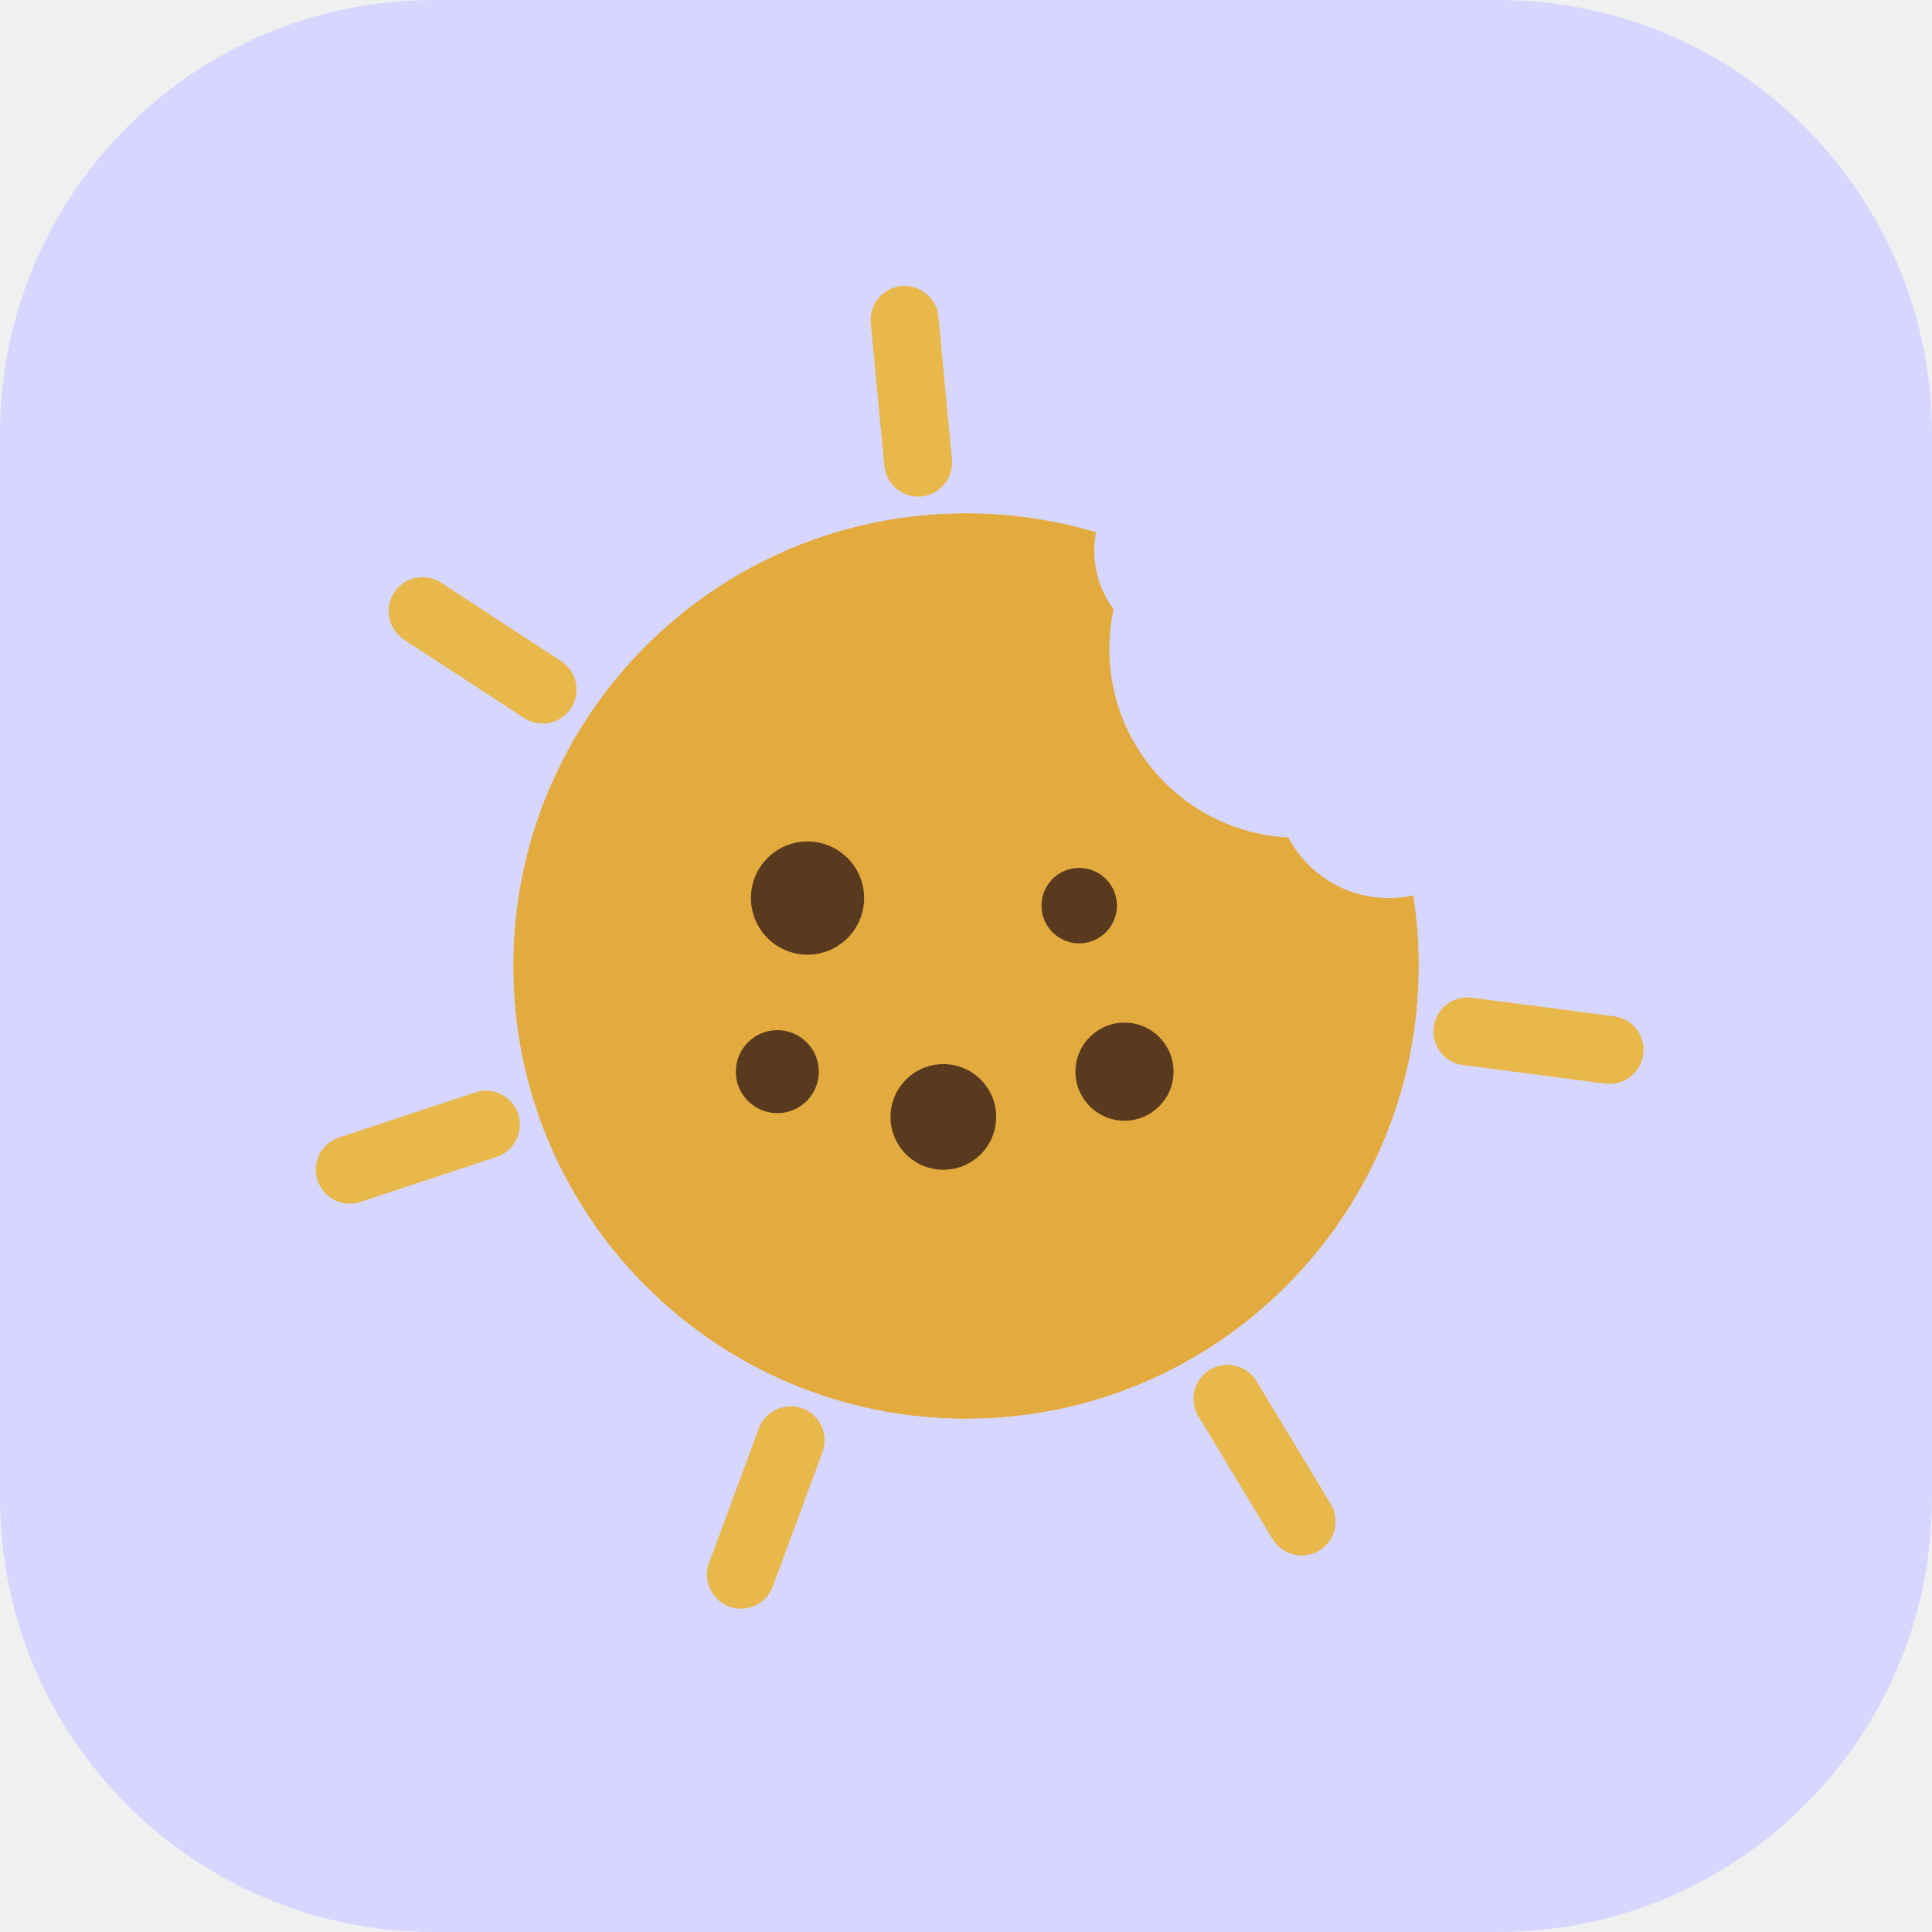
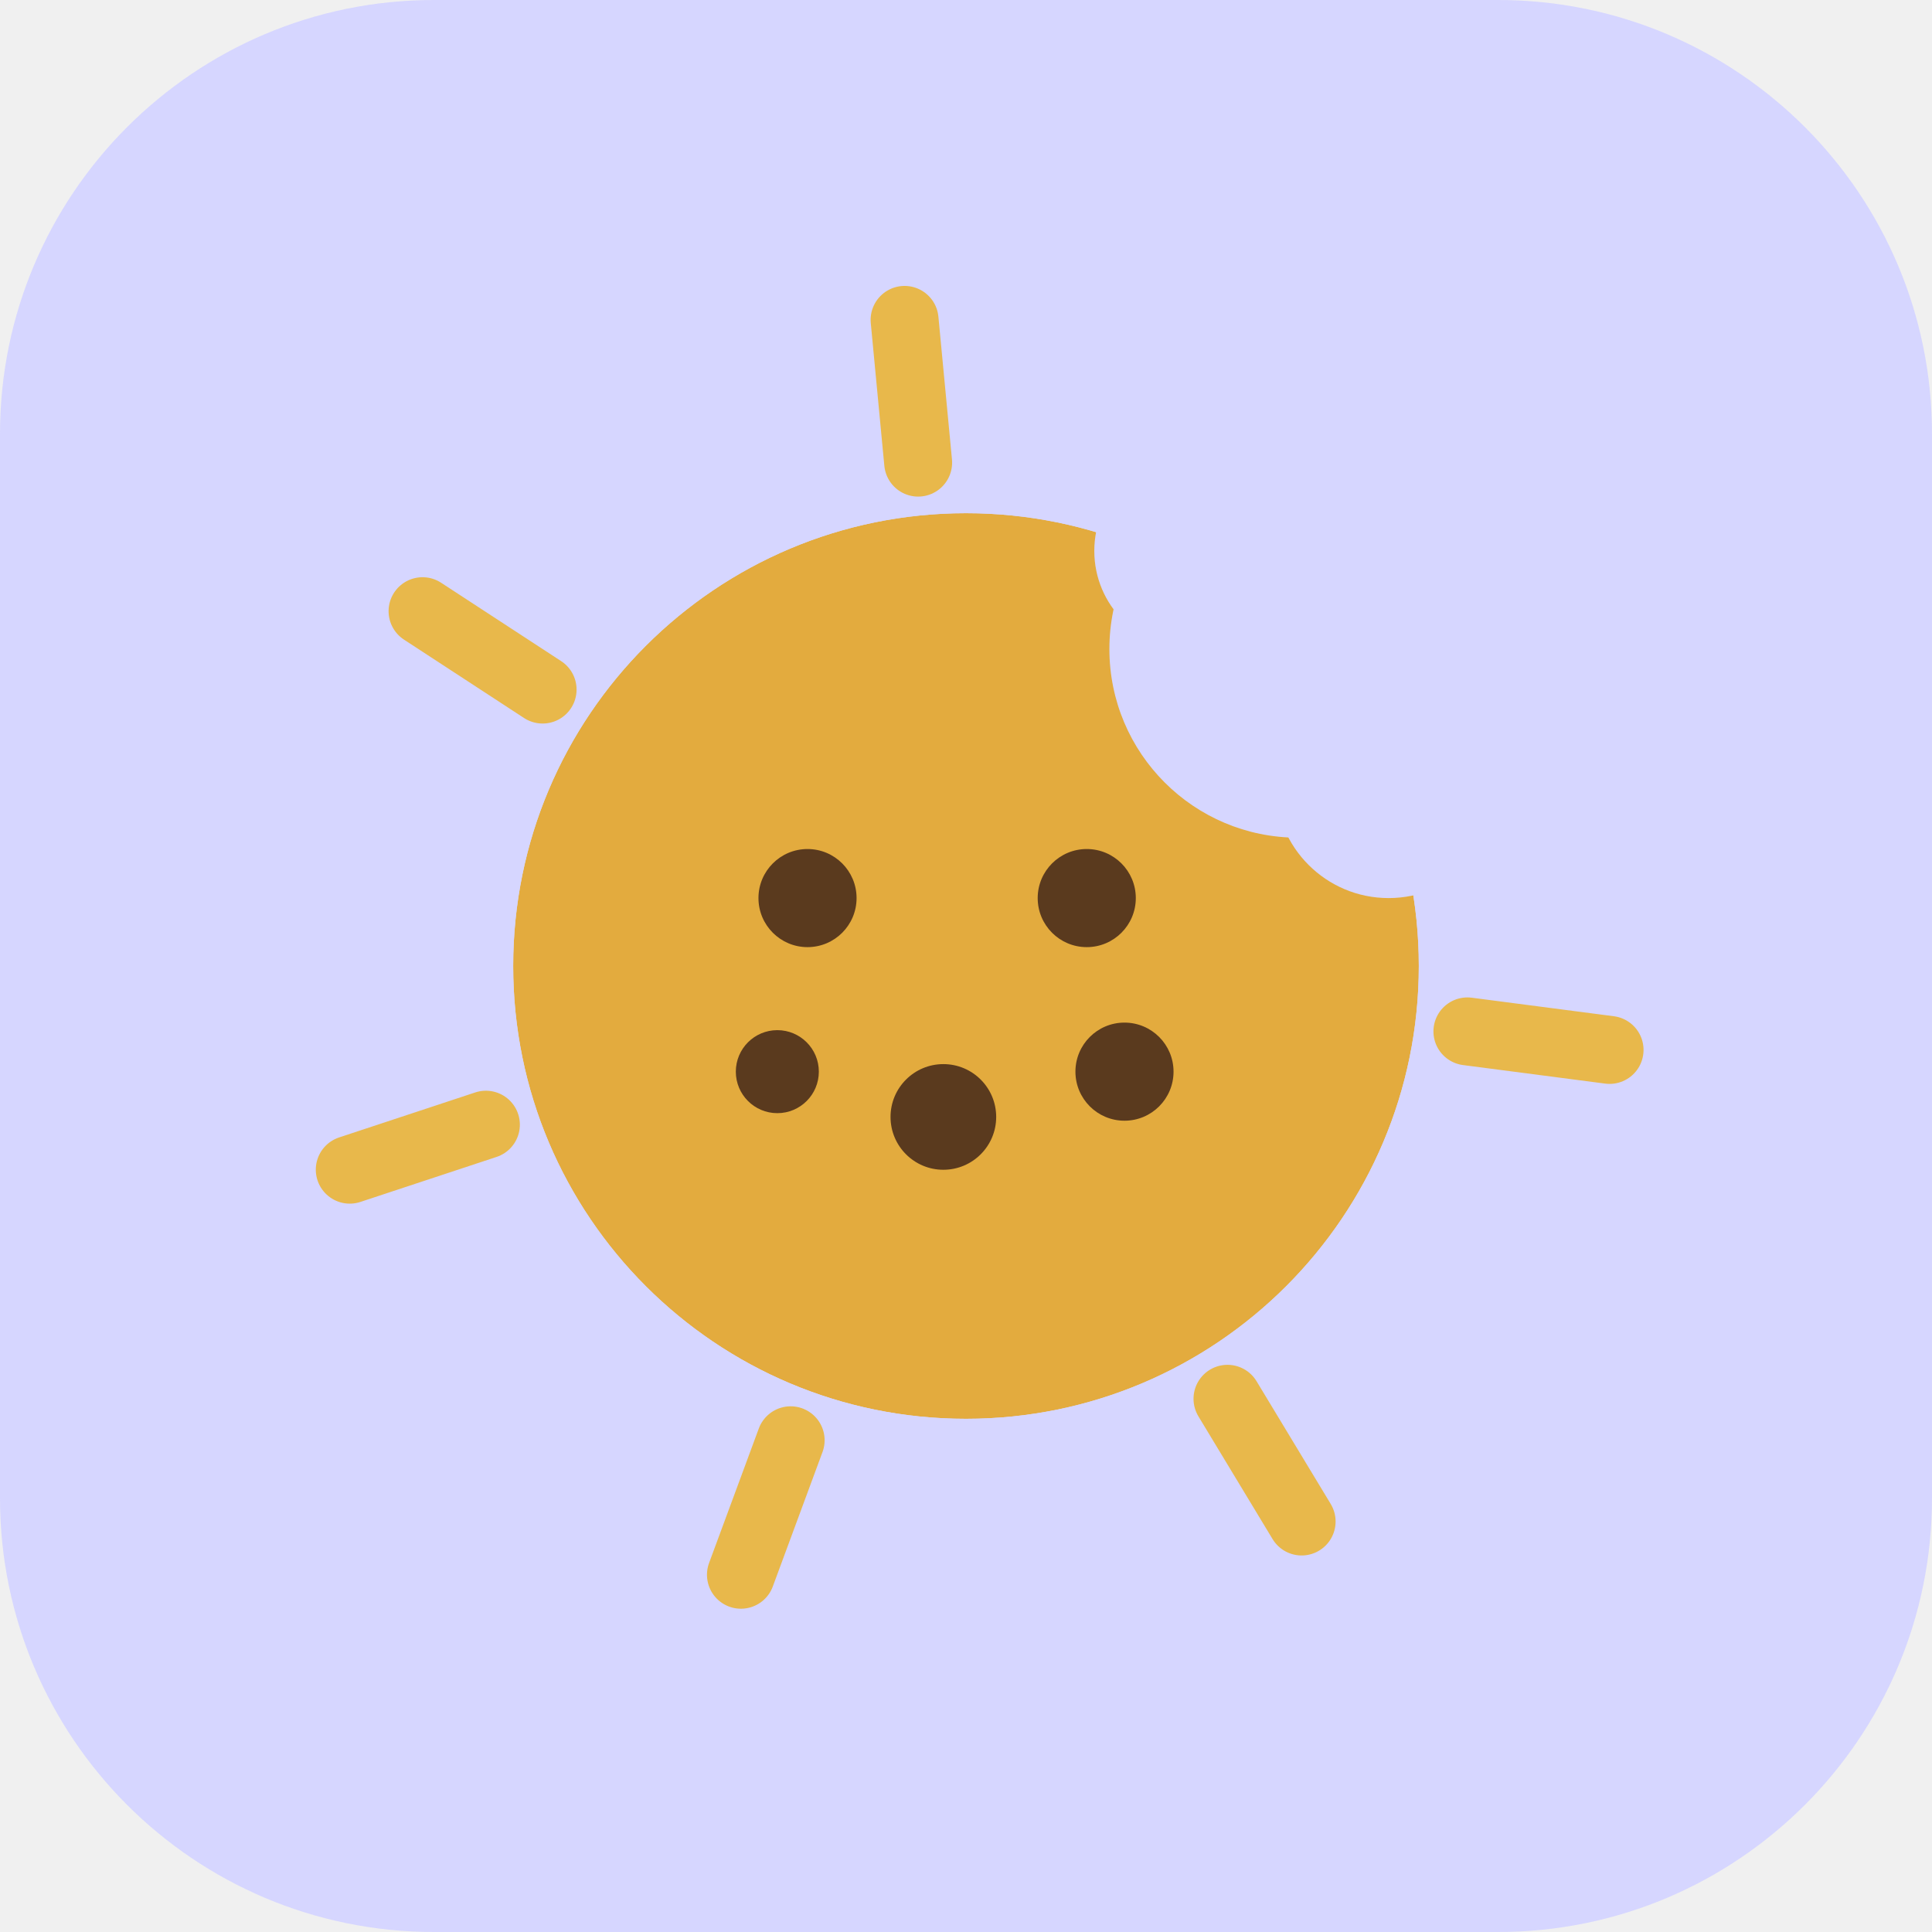
<svg xmlns="http://www.w3.org/2000/svg" viewBox="0 0 512 512">
  <defs>
    <mask id="bite">
      <circle cx="256" cy="256" r="120" fill="white" />
      <circle cx="344" cy="172" r="50" fill="black" />
      <circle cx="368" cy="208" r="30" fill="black" />
      <circle cx="316" cy="146" r="26" fill="black" />
    </mask>
  </defs>
  <rect width="512" height="512" rx="115" fill="#D6D6FF" />
  <g stroke="#E8B84B" stroke-width="18" stroke-linecap="round">
    <g transform="rotate(97.43 256 256)">
      <line x1="256" y1="122" x2="256" y2="84" />
    </g>
    <g transform="rotate(148.86 256 256)">
      <line x1="256" y1="122" x2="256" y2="84" />
    </g>
    <g transform="rotate(200.29 256 256)">
      <line x1="256" y1="122" x2="256" y2="84" />
    </g>
    <g transform="rotate(251.71 256 256)">
      <line x1="256" y1="122" x2="256" y2="84" />
    </g>
    <g transform="rotate(303.14 256 256)">
      <line x1="256" y1="122" x2="256" y2="84" />
    </g>
    <g transform="rotate(354.57 256 256)">
      <line x1="256" y1="122" x2="256" y2="84" />
    </g>
  </g>
  <circle cx="256" cy="256" r="120" fill="#E3AB3E" mask="url(#bite)" />
-   <circle cx="214" cy="238" r="15" fill="#5A3A1E" />
-   <circle cx="286" cy="240" r="10" fill="#5A3A1E" />
+   <circle cx="214" cy="238" r="13" fill="#5A3A1E" />
+   <circle cx="288" cy="238" r="13" fill="#5A3A1E" />
  <circle cx="206" cy="284" r="11" fill="#5A3A1E" />
  <circle cx="250" cy="296" r="14" fill="#5A3A1E" />
  <circle cx="298" cy="284" r="13" fill="#5A3A1E" />
</svg>
